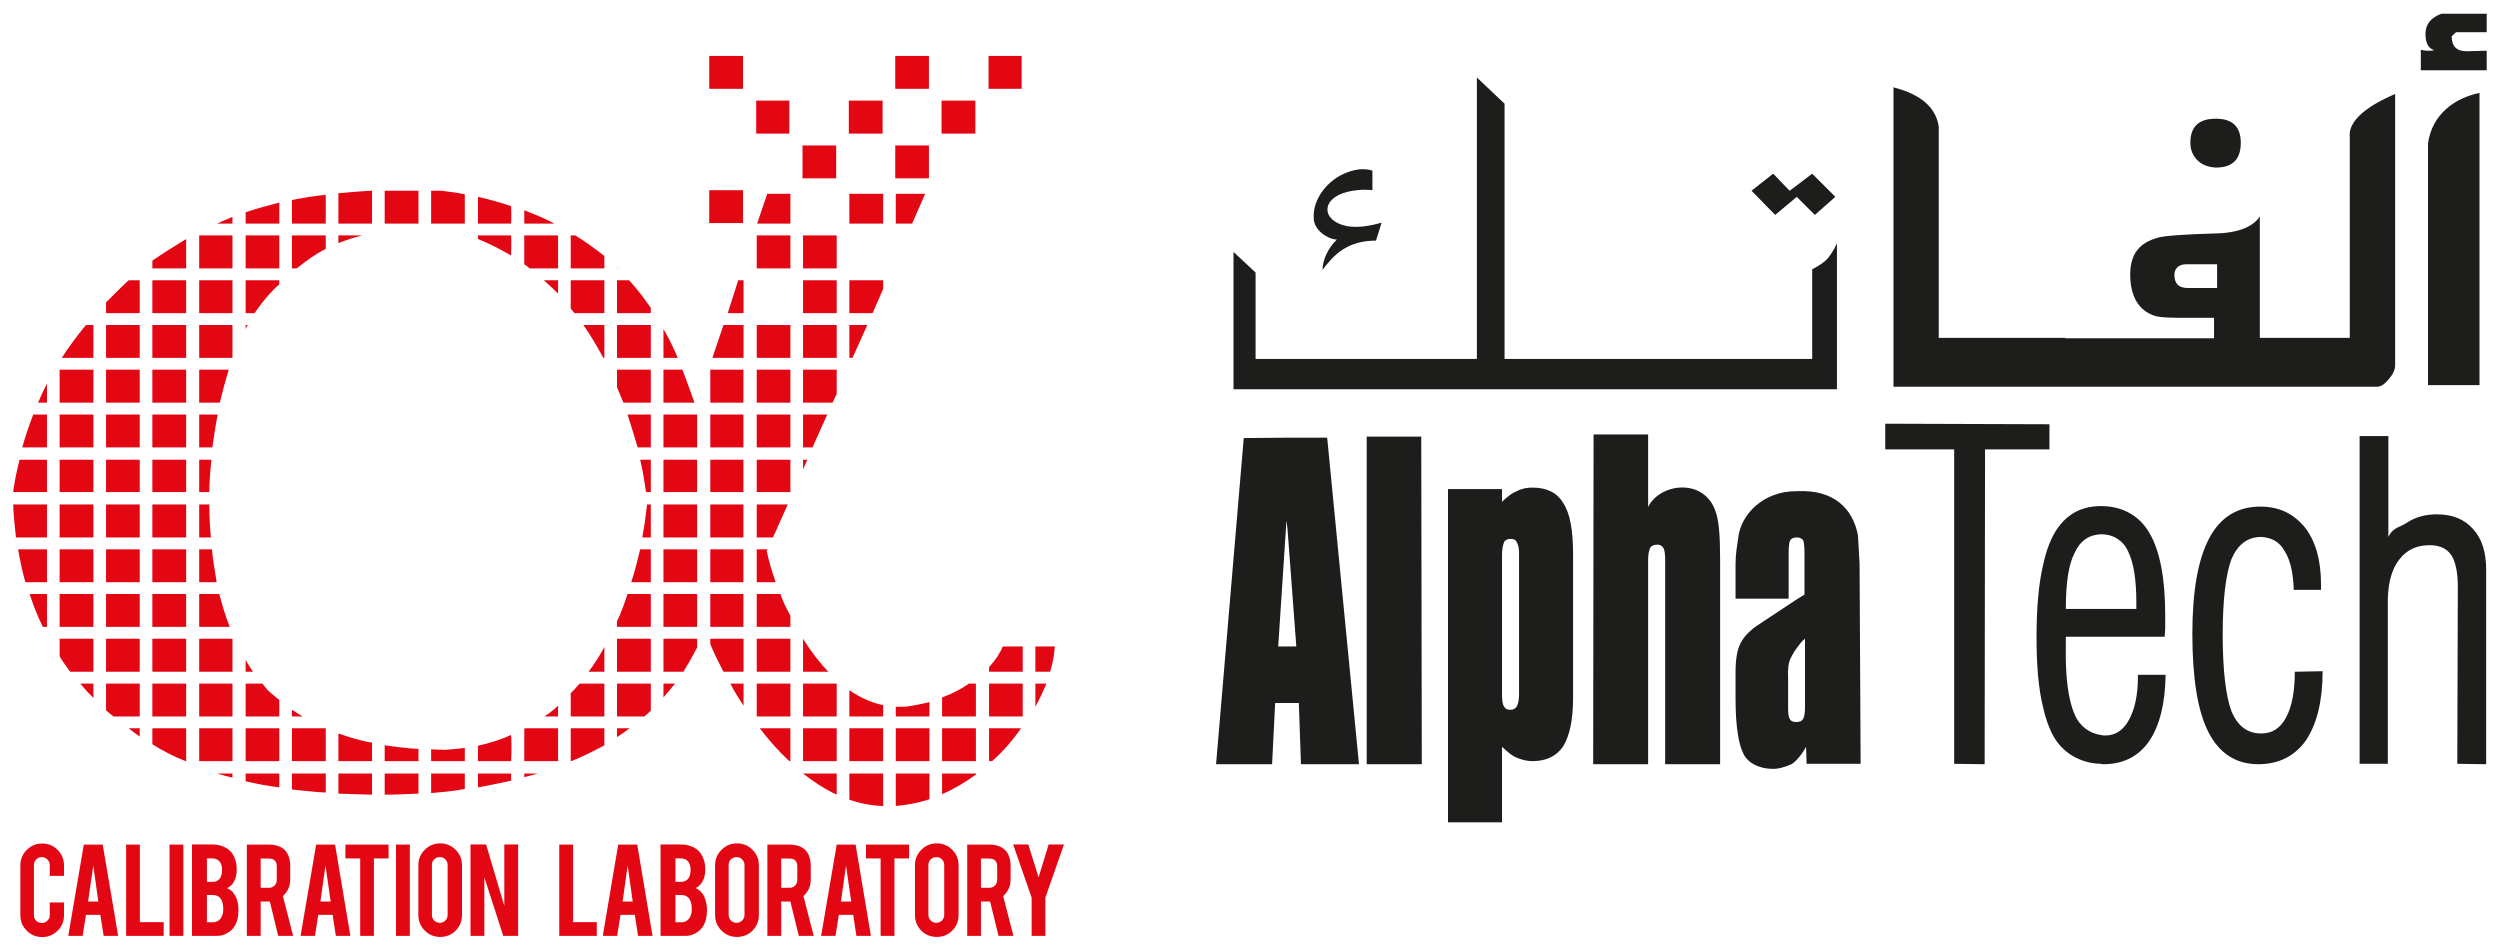
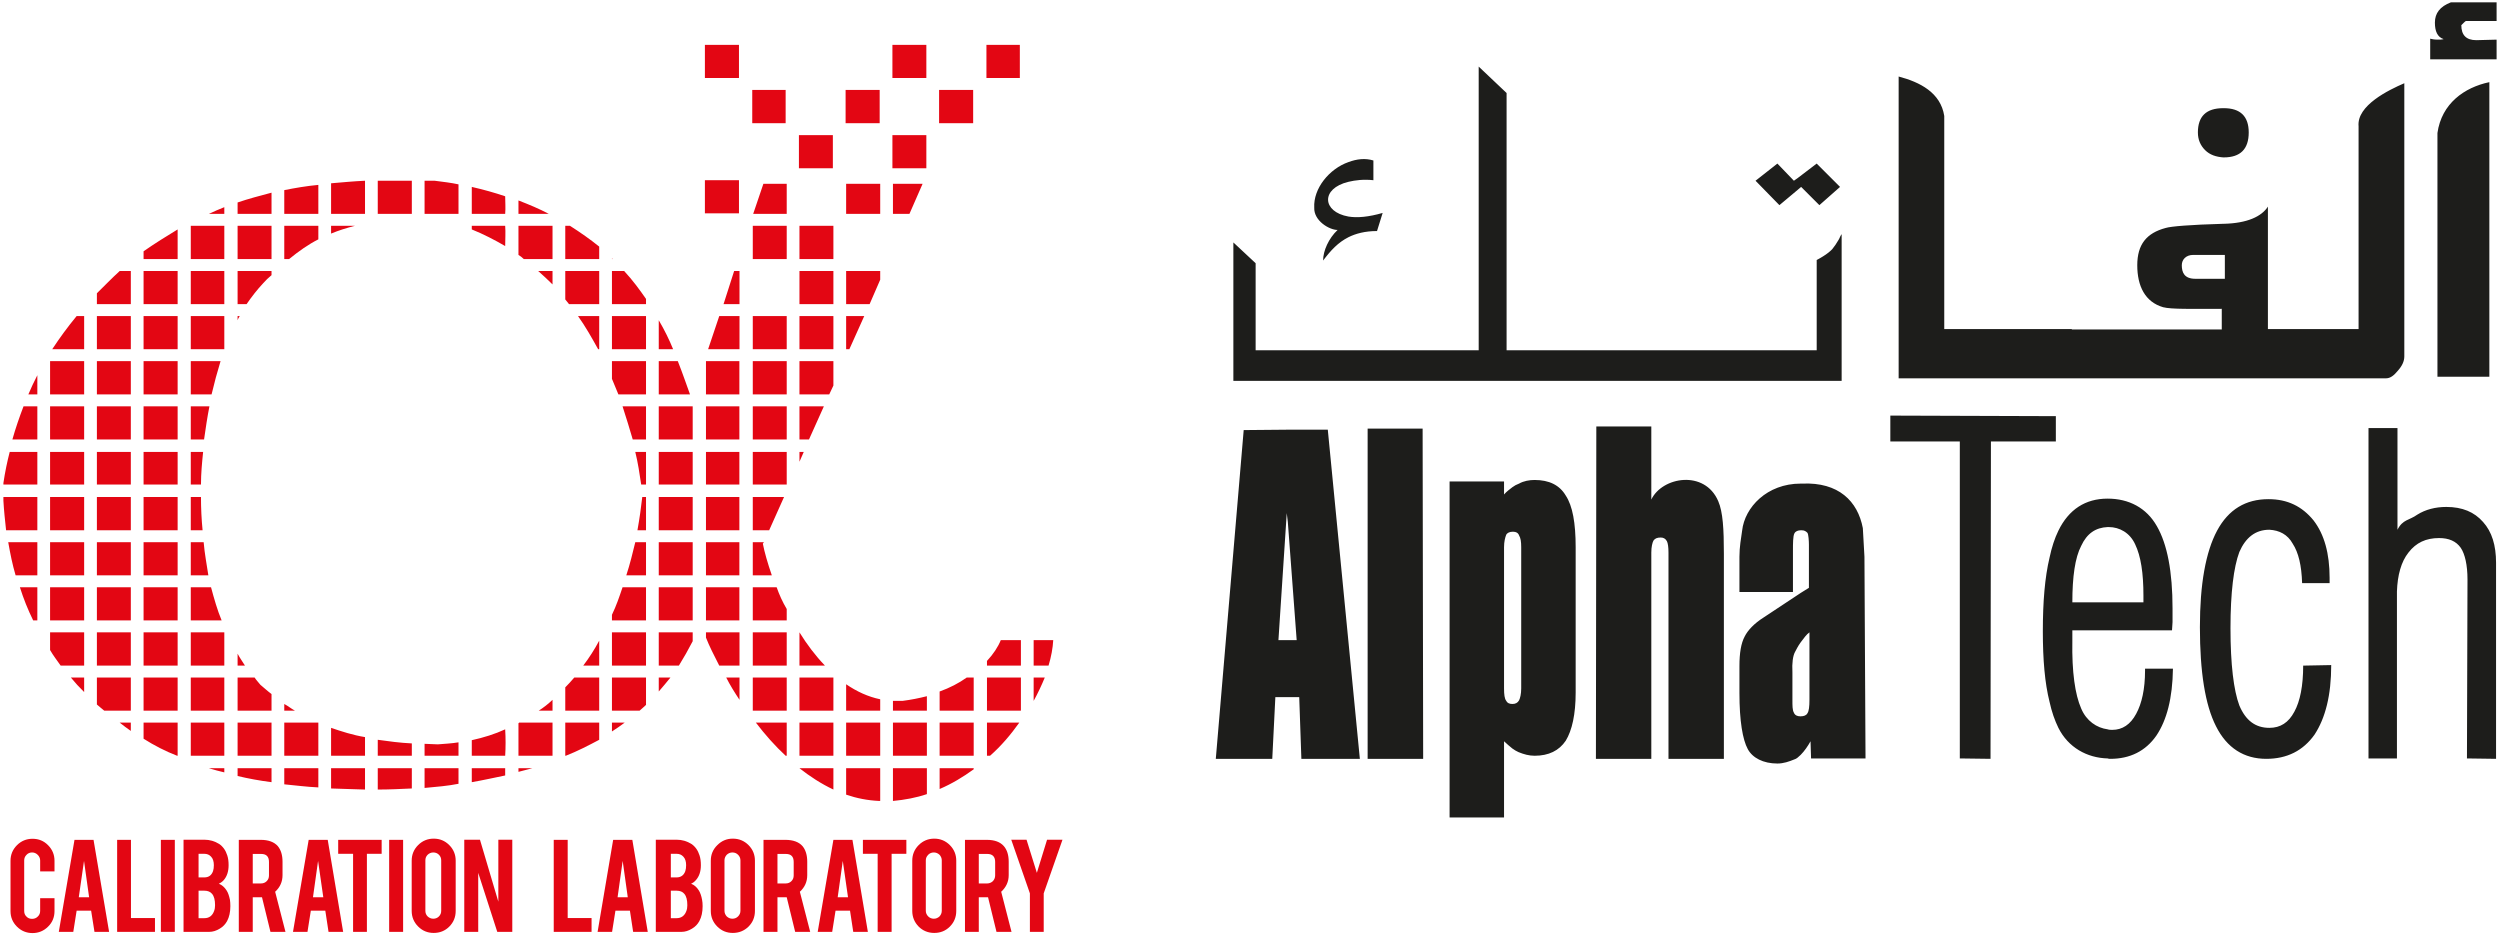
- <svg xmlns="http://www.w3.org/2000/svg" viewBox="158.24 30.42 187.88 71.39" width="752" height="286">
+ <svg xmlns="http://www.w3.org/2000/svg" width="1200" height="449" viewBox="159.065 31.245 186.230 69.740">
  <path d="M237.16 80.87L236.05 80.87L236.05 78.97L237.51 78.97C237.48 79.55 237.36 80.21 237.16 80.87M236.05 81.76L236.88 81.76C236.64 82.34 236.37 82.92 236.05 83.50L236.05 81.76M235.10 78.97L235.10 80.87L232.57 80.87L232.57 80.52C233.04 80.02 233.40 79.47 233.60 78.97L235.10 78.97M232.57 81.76H235.10V84.23H232.57ZM232.57 85.12L234.98 85.12C234.35 86.01 233.63 86.86 232.80 87.59L232.57 87.59L232.57 85.12M231.06 81.76L231.58 81.76L231.58 84.23L229.04 84.23L229.04 82.80C229.79 82.53 230.47 82.18 231.06 81.76M229.04 85.12H231.58V87.59H229.04ZM229.04 88.52L231.58 88.52L231.58 88.60C230.78 89.18 229.95 89.68 229.04 90.07L229.04 88.52M226.79 47.19L225.56 47.19L225.56 44.95L227.77 44.95L226.79 47.19M228.09 83.15L228.09 84.23L225.56 84.23L225.56 83.50L226.27 83.50C226.90 83.42 227.50 83.30 228.09 83.15M225.56 85.12H228.09V87.59H225.56ZM225.56 88.52L228.09 88.52L228.09 90.45C227.30 90.72 226.43 90.88 225.56 90.96L225.56 88.52M222.07 44.95H224.61V47.19H222.07ZM222.07 51.45L224.61 51.45L224.61 52.10L223.82 53.92L222.07 53.92L222.07 51.45M222.07 54.81L223.42 54.81L222.31 57.28L222.07 57.28L222.07 54.81M224.61 83.38L224.61 84.23L222.07 84.23L222.07 82.26C222.86 82.80 223.70 83.19 224.61 83.38M222.07 85.12H224.61V87.59H222.07ZM222.07 88.52L224.61 88.52L224.61 90.96L224.53 90.96C223.66 90.92 222.86 90.76 222.07 90.49L222.07 88.52M218.59 48.08H221.12V50.56H218.59ZM218.59 51.45H221.12V53.92H218.59ZM218.59 54.81H221.12V57.28H218.59ZM218.59 58.17L221.12 58.17L221.12 59.99L220.81 60.65L218.59 60.65L218.59 58.17M218.59 61.54L220.41 61.54L219.30 64.01L218.59 64.01L218.59 61.54M218.59 64.94L218.91 64.94L218.59 65.67L218.59 64.94M218.59 78.39L218.59 78.39C219.14 79.28 219.78 80.13 220.49 80.87L218.59 80.87L218.59 78.39M218.59 81.76H221.12V84.23H218.59ZM218.59 85.12H221.12V87.59H218.59ZM218.59 88.52L221.12 88.52L221.12 90.11C220.21 89.68 219.38 89.14 218.59 88.52M217.64 44.95L217.64 47.19L215.14 47.19L215.90 44.95L217.64 44.95M215.11 48.08H217.64V50.56H215.11ZM215.11 54.81H217.64V57.28H215.11ZM215.11 58.17H217.64V60.65H215.11ZM215.11 61.54H217.64V64.01H215.11ZM215.11 64.94H217.64V67.37H215.11ZM215.11 68.30L217.44 68.30L216.33 70.78L215.11 70.78L215.11 68.30M215.11 71.67L215.94 71.67L215.86 71.78C215.98 72.40 216.21 73.21 216.53 74.14L215.11 74.14L215.11 71.67M215.11 75.03L216.89 75.03C217.08 75.57 217.32 76.11 217.64 76.65L217.64 77.50L215.11 77.50L215.11 75.03M215.11 78.39H217.64V80.87H215.11ZM215.11 81.76H217.64V84.23H215.11ZM215.34 85.12L217.64 85.12L217.64 87.59L217.56 87.59C216.77 86.86 216.02 86.01 215.34 85.12M213.72 51.45L214.12 51.45L214.12 53.92L212.93 53.92L213.72 51.45M212.61 54.81L214.12 54.81L214.12 57.28L211.78 57.28L212.61 54.81M211.62 58.17H214.11V60.65H211.62ZM211.62 61.54H214.11V64.01H211.62ZM211.62 64.94H214.11V67.37H211.62ZM211.62 68.30H214.11V70.78H211.62ZM211.62 71.67H214.11V74.14H211.62ZM211.62 75.03H214.11V77.50H211.62ZM211.62 78.39L214.12 78.39L214.12 80.87L212.61 80.87C212.21 80.09 211.86 79.40 211.62 78.78L211.62 78.39M213.13 81.76L214.12 81.76L214.12 83.42C213.76 82.88 213.40 82.30 213.13 81.76M208.10 81.76L208.97 81.76C208.69 82.10 208.41 82.45 208.10 82.80L208.10 81.76M208.10 78.39L210.63 78.39L210.63 79.05C210.31 79.67 209.96 80.29 209.60 80.87L208.10 80.87L208.10 78.39M208.10 75.03H210.63V77.50H208.10ZM208.10 71.67H210.63V74.14H208.10ZM208.10 68.30H210.63V70.78H208.10ZM208.10 64.94H210.63V67.37H208.10ZM208.10 61.54H210.63V64.01H208.10ZM208.10 58.17L209.52 58.17C209.92 59.18 210.20 60.03 210.43 60.65L208.10 60.65L208.10 58.17M209.17 57.28L208.10 57.28L208.10 55.12C208.53 55.85 208.89 56.59 209.17 57.28M204.61 85.12L205.56 85.12C205.25 85.35 204.93 85.58 204.61 85.78L204.61 85.12M204.61 81.76L207.15 81.76L207.15 83.80C206.99 83.96 206.83 84.08 206.67 84.23L204.61 84.23L204.61 81.76M204.61 78.39H207.15V80.87H204.61ZM205.40 75.03L207.15 75.03L207.15 77.50L204.61 77.50L204.61 77.08C204.93 76.42 205.17 75.72 205.40 75.03M206.35 71.67L207.15 71.67L207.15 74.14L205.68 74.14C205.96 73.29 206.16 72.44 206.35 71.67M206.87 68.30L207.15 68.30L207.15 70.78L206.51 70.78C206.67 69.89 206.79 69.04 206.87 68.30M206.35 64.94L207.15 64.94L207.15 67.37L206.79 67.37C206.67 66.56 206.55 65.75 206.35 64.94M205.40 61.54L207.15 61.54L207.15 64.01L206.16 64.01C205.92 63.20 205.68 62.39 205.40 61.54M204.61 58.17L207.15 58.17L207.15 60.65L205.09 60.65C204.93 60.26 204.77 59.87 204.61 59.49L204.61 58.17M204.61 54.81H207.15V57.28H204.61ZM204.61 51.45L205.52 51.45C206.16 52.14 206.67 52.84 207.15 53.53L207.15 53.92L204.61 53.92L204.61 51.45M204.65 50.56L204.61 50.56L204.61 50.52C204.65 50.52 204.65 50.52 204.65 50.56M201.13 85.12L203.66 85.12L203.66 86.40C202.87 86.82 202.04 87.25 201.17 87.59L201.13 87.59L201.13 85.12M201.80 81.76L203.66 81.76L203.66 84.23L201.13 84.23L201.13 82.49C201.37 82.26 201.56 82.03 201.80 81.76M203.66 79.01L203.66 80.87L202.47 80.87C202.91 80.29 203.31 79.67 203.66 79.01M202.08 54.81L203.66 54.81L203.66 57.28L203.58 57.28C203.11 56.43 202.63 55.58 202.08 54.81M201.13 51.45L203.66 51.45L203.66 53.92L201.41 53.92C201.33 53.80 201.21 53.69 201.13 53.57L201.13 51.45M201.13 48.08L201.48 48.08C202.28 48.59 202.99 49.09 203.66 49.63L203.66 50.56L201.13 50.56L201.13 48.08M197.64 88.52L198.67 88.52C198.32 88.60 198.00 88.71 197.64 88.79L197.64 88.52M197.68 85.12L200.18 85.12L200.18 87.59L197.64 87.59L197.64 85.16C197.64 85.16 197.68 85.16 197.68 85.12M200.18 83.42L200.18 84.23L199.15 84.23C199.51 84.00 199.86 83.73 200.18 83.42M199.11 51.45L200.18 51.45L200.18 52.45C199.82 52.10 199.47 51.76 199.11 51.45M197.64 48.08L200.18 48.08L200.18 50.56L198.04 50.56C197.92 50.44 197.76 50.32 197.64 50.25L197.64 48.08M199.90 47.19L197.64 47.19L197.64 46.19C198.44 46.50 199.19 46.81 199.90 47.19M194.16 88.52L196.65 88.52L196.65 89.06C195.86 89.22 195.03 89.41 194.16 89.56L194.16 88.52M196.65 85.62C196.69 86.28 196.69 86.94 196.65 87.59L194.16 87.59L194.16 86.43C195.03 86.24 195.90 85.97 196.65 85.62M194.16 48.08L196.65 48.08C196.69 48.59 196.65 49.09 196.65 49.59C195.86 49.13 195.03 48.70 194.16 48.35L194.16 48.08M196.65 45.88C196.65 46.30 196.69 46.73 196.65 47.19L194.16 47.19L194.16 45.18C195.03 45.38 195.86 45.61 196.65 45.88M190.64 88.52L193.17 88.52L193.17 89.68C192.38 89.84 191.51 89.91 190.64 89.99L190.64 88.52M193.17 86.59L193.17 87.59L190.64 87.59L190.64 86.70C190.95 86.70 191.27 86.74 191.63 86.74C192.14 86.70 192.70 86.67 193.17 86.59M190.64 44.72L191.39 44.72C192.02 44.80 192.62 44.87 193.17 44.99L193.17 47.19L190.64 47.19L190.64 44.72M187.15 88.52L189.69 88.52L189.69 90.03C188.81 90.07 187.98 90.11 187.15 90.11L187.15 88.52M189.69 86.67L189.69 87.59L187.15 87.59L187.15 86.40C187.94 86.51 188.81 86.63 189.69 86.67M187.15 44.72H189.69V47.19H187.15ZM183.67 88.52L186.20 88.52L186.20 90.11C185.33 90.07 184.50 90.07 183.67 90.03L183.67 88.52M186.20 86.20L186.20 87.59L183.67 87.59L183.67 85.51C184.46 85.78 185.29 86.05 186.20 86.20M183.67 48.08L185.45 48.08C184.82 48.24 184.22 48.43 183.67 48.66L183.67 48.08M186.20 44.72L186.20 47.19L183.67 47.19L183.67 44.91C184.50 44.84 185.33 44.76 186.20 44.72M180.18 88.52L182.72 88.52L182.72 89.95C181.85 89.91 181.02 89.80 180.18 89.72L180.18 88.52M180.18 85.12H182.72V87.59H180.18ZM180.98 84.23L180.18 84.23L180.18 83.73C180.46 83.88 180.70 84.08 180.98 84.23M180.18 48.08L182.72 48.08L182.72 49.09C181.97 49.47 181.25 49.98 180.54 50.56L180.18 50.56L180.18 48.08M182.72 45.03L182.72 47.19L180.18 47.19L180.18 45.42C180.98 45.26 181.85 45.11 182.72 45.03M176.70 88.52L179.23 88.52L179.23 89.56C178.36 89.45 177.49 89.29 176.70 89.10L176.70 88.52M176.70 85.12H179.23V87.59H176.70ZM176.70 81.76L177.97 81.76C178.09 81.95 178.24 82.10 178.40 82.30C178.68 82.53 178.92 82.76 179.23 82.99L179.23 84.23L176.70 84.23L176.70 81.76M177.25 80.87L176.70 80.87L176.70 79.98C176.86 80.29 177.06 80.56 177.25 80.87M176.70 54.81L176.86 54.81C176.78 54.93 176.74 55.00 176.70 55.12L176.70 54.81M176.70 51.45L179.23 51.45L179.23 51.76C179.00 51.95 178.80 52.14 178.60 52.37C178.16 52.84 177.77 53.34 177.37 53.92L176.70 53.92L176.70 51.45M176.70 48.08H179.23V50.56H176.70ZM179.23 45.61L179.23 47.19L176.70 47.19L176.70 46.34C177.49 46.07 178.36 45.84 179.23 45.61M174.56 88.52L175.71 88.52L175.71 88.83C175.35 88.75 174.96 88.64 174.56 88.52M173.21 85.12H175.71V87.59H173.21ZM173.21 81.76H175.71V84.23H173.21ZM173.21 78.39H175.71V80.87H173.21ZM173.21 75.03L174.72 75.03C174.96 75.92 175.19 76.73 175.51 77.50L173.21 77.50L173.21 75.03M173.21 71.67L174.17 71.67C174.24 72.52 174.40 73.33 174.52 74.14L173.21 74.14L173.21 71.67M173.21 68.30L173.97 68.30C173.97 69.15 174.01 69.96 174.09 70.78L173.21 70.78L173.21 68.30M173.21 64.94L174.13 64.94C174.05 65.71 173.97 66.56 173.97 67.37L173.21 67.37L173.21 64.94M173.21 61.54L174.60 61.54C174.44 62.35 174.32 63.16 174.20 64.01L173.21 64.01L173.21 61.54M173.21 58.17L175.43 58.17C175.19 58.95 174.96 59.80 174.76 60.65L173.21 60.65L173.21 58.17M173.21 54.81H175.71V57.28H173.21ZM173.21 51.45H175.71V53.92H173.21ZM173.21 48.08H175.71V50.56H173.21ZM175.71 46.69L175.71 47.19L174.56 47.19C174.96 47.00 175.31 46.85 175.71 46.69M169.69 85.12L172.23 85.12L172.23 87.59L172.19 87.59C171.31 87.25 170.48 86.82 169.69 86.32L169.69 85.12M169.69 81.76H172.23V84.23H169.69ZM169.69 78.39H172.23V80.87H169.69ZM169.69 75.03H172.23V77.50H169.69ZM169.69 71.67H172.23V74.14H169.69ZM169.69 68.30H172.23V70.78H169.69ZM169.69 64.94H172.23V67.37H169.69ZM169.69 61.54H172.23V64.01H169.69ZM169.69 58.17H172.23V60.65H169.69ZM169.69 54.81H172.23V57.28H169.69ZM169.69 51.45H172.23V53.92H169.69ZM172.23 48.35L172.23 50.56L169.69 50.56L169.69 49.98C170.52 49.40 171.39 48.86 172.23 48.35M167.91 85.12L168.74 85.12L168.74 85.74C168.46 85.54 168.19 85.35 167.91 85.12M166.21 81.76L168.74 81.76L168.74 84.23L166.76 84.23C166.56 84.08 166.40 83.92 166.21 83.77L166.21 81.76M166.21 78.39H168.74V80.87H166.21ZM166.21 75.03H168.74V77.50H166.21ZM166.21 71.67H168.74V74.14H166.21ZM166.21 68.30H168.74V70.78H166.21ZM166.21 64.94H168.74V67.37H166.21ZM166.21 61.54H168.74V64.01H166.21ZM166.21 58.17H168.74V60.65H166.21ZM166.21 54.81H168.74V57.28H166.21ZM167.91 51.45L168.74 51.45L168.74 53.92L166.21 53.92L166.21 53.11C166.76 52.57 167.32 51.99 167.91 51.45M164.27 81.76L165.26 81.76L165.26 82.84C164.90 82.49 164.58 82.14 164.27 81.76M162.72 78.39L165.26 78.39L165.26 80.87L163.51 80.87C163.24 80.48 162.96 80.13 162.72 79.71L162.72 78.39M162.72 75.03H165.26V77.50H162.72ZM162.72 71.67H165.26V74.14H162.72ZM162.72 68.30H165.26V70.78H162.72ZM162.72 64.94H165.26V67.37H162.72ZM162.72 61.54H165.26V64.01H162.72ZM162.72 58.17H165.26V60.65H162.72ZM164.70 54.81L165.26 54.81L165.26 57.28L162.88 57.28C163.44 56.43 164.03 55.62 164.70 54.81M160.47 75.03L161.77 75.03L161.77 77.50L161.46 77.50C161.06 76.69 160.74 75.88 160.47 75.03M159.60 71.67L161.77 71.67L161.77 74.14L160.15 74.14C159.91 73.33 159.75 72.52 159.60 71.67M159.24 68.30L161.77 68.30L161.77 70.78L159.44 70.78C159.36 70.04 159.28 69.31 159.24 68.57L159.24 68.30M159.71 64.94L161.77 64.94L161.77 67.37L159.24 67.37L159.24 67.26C159.36 66.45 159.52 65.67 159.71 64.94M160.74 61.54L161.77 61.54L161.77 64.01L159.91 64.01C160.15 63.16 160.43 62.35 160.74 61.54M161.77 59.22L161.77 60.65L161.10 60.65C161.30 60.18 161.53 59.68 161.77 59.22M232.53 34.59H235.02V37.06H232.53ZM229.00 37.95H231.54V40.43H229.00ZM225.52 34.59H228.05V37.06H225.52ZM225.52 41.32H228.05V43.79H225.52ZM222.03 37.95H224.57V40.43H222.03ZM218.55 41.32H221.08V43.79H218.55ZM215.07 37.95H217.56V40.43H215.07ZM211.54 34.59H214.08V37.06H211.54ZM211.54 44.68H214.08V47.15H211.54Z" fill="#E30613" fill-rule="evenodd" />
  <path d="M255.00 63.28L255.00 70.16L254.92 69.50L254.30 78.97L255.00 78.97L255.00 83.22L254.07 83.22L253.84 87.82L249.63 87.82L251.71 63.31L255.00 63.28M260.95 87.82L260.95 63.20L265.05 63.20L265.09 87.82L260.95 87.82M255.00 83.22L255.00 78.97L255.66 78.97L255.00 70.16L255.00 63.28L257.98 63.28L260.37 87.82L256.01 87.82L255.85 83.22L255.00 83.22M271.74 67.57L271.74 70.89C271.55 70.89 271.35 70.97 271.28 71.12C271.20 71.32 271.12 71.63 271.12 72.05L271.12 82.57C271.12 83.03 271.16 83.34 271.28 83.49C271.35 83.65 271.51 83.73 271.74 83.73L271.74 87.05C271.55 86.90 271.32 86.70 271.12 86.51L271.12 92.19L267.06 92.19L267.06 67.14L271.12 67.14L271.12 68.11C271.32 67.88 271.55 67.72 271.74 67.57M277.97 87.82L278.00 63.04L282.10 63.04L282.10 68.49C282.91 66.79 286.08 66.25 287.09 68.61C287.44 69.42 287.51 70.70 287.51 72.52L287.51 73.10L287.51 87.82L283.38 87.82L283.38 72.44C283.38 72.05 283.34 71.74 283.26 71.59C283.15 71.39 282.99 71.32 282.80 71.32C282.53 71.32 282.37 71.39 282.26 71.55C282.18 71.70 282.10 72.01 282.10 72.44L282.10 87.82L277.97 87.82M271.74 87.05L271.74 83.73C271.97 83.73 272.13 83.65 272.24 83.46C272.32 83.30 272.40 82.99 272.40 82.57L272.40 72.05C272.40 71.63 272.36 71.36 272.24 71.16C272.17 70.97 272.01 70.89 271.82 70.89L271.74 70.89L271.74 67.57C271.90 67.45 272.05 67.37 272.24 67.30C272.59 67.10 273.02 67.03 273.40 67.03C274.48 67.03 275.26 67.41 275.72 68.19C276.23 68.96 276.46 70.23 276.46 72.05L276.46 72.67L276.46 82.88C276.46 84.50 276.19 85.70 275.72 86.47C275.22 87.21 274.45 87.59 273.40 87.59C272.98 87.59 272.59 87.48 272.20 87.32C272.05 87.25 271.90 87.17 271.74 87.05M293.24 87.52C293.08 87.67 292.93 87.82 292.77 87.86C292.38 88.02 291.96 88.17 291.50 88.17C290.45 88.17 289.64 87.75 289.29 87.09C288.91 86.39 288.67 85.00 288.67 82.92L288.67 80.90C288.67 79.94 288.79 79.20 289.06 78.70C289.29 78.24 289.76 77.73 290.49 77.27L293.24 75.45L293.24 79.13C293.04 79.40 292.89 79.71 292.81 79.86C292.66 80.13 292.58 80.67 292.62 81.37L292.62 83.42C292.62 83.88 292.62 84.19 292.73 84.38C292.81 84.58 293.00 84.65 293.20 84.65L293.24 84.65L293.24 87.52M288.67 75.38L288.67 72.75C288.67 72.01 288.79 71.39 288.87 70.81C289.06 69.07 290.72 67.30 293.24 67.30L293.24 70.78C293.04 70.78 292.85 70.85 292.77 71.01C292.66 71.20 292.66 71.78 292.66 72.28L292.66 75.38L288.67 75.38M311.79 72.82C311.44 74.29 311.29 76.11 311.29 78.31C311.29 80.44 311.44 82.18 311.79 83.57L311.79 72.82M311.79 62.27L311.79 64.16L307.42 64.16L307.39 87.82L305.10 87.79L305.10 64.16L299.92 64.16L299.92 62.23L311.79 62.27M293.24 67.30L293.35 67.30C296.06 67.18 297.49 68.61 297.87 70.62L297.99 72.75L298.07 87.79L294.01 87.79L293.97 86.51C293.78 86.86 293.51 87.25 293.24 87.52L293.24 84.65C293.47 84.65 293.66 84.58 293.74 84.42C293.85 84.27 293.89 83.92 293.89 83.42L293.89 78.39C293.70 78.51 293.47 78.82 293.24 79.13L293.24 75.45L293.85 75.07L293.85 71.86C293.85 71.59 293.82 71.09 293.74 70.97C293.62 70.85 293.51 70.78 293.31 70.78L293.24 70.78L293.24 67.30M311.79 62.27H312.26V64.16H311.79ZM316.12 68.42L316.12 70.54C315.23 70.58 314.58 71.01 314.15 71.94C313.69 72.82 313.49 74.25 313.49 76.15L316.12 76.15L316.12 78.24L313.49 78.24L313.49 79.05C313.45 81.33 313.69 83.03 314.15 84.07C314.54 85.00 315.31 85.51 316.12 85.62L316.12 87.79C314.58 87.75 313.18 86.97 312.45 85.51C312.18 84.96 311.95 84.31 311.79 83.57L311.79 72.82C311.95 72.05 312.18 71.36 312.45 70.81C313.22 69.23 314.46 68.42 316.12 68.42M330.70 80.87L332.79 80.83C332.79 83.07 332.36 84.77 331.55 86.01C330.70 87.21 329.50 87.82 327.95 87.82C326.29 87.82 325.01 87.01 324.20 85.39C323.39 83.80 323.00 81.33 323.00 78.00C323.00 74.80 323.43 72.40 324.28 70.81C325.13 69.23 326.41 68.46 328.11 68.46C329.54 68.46 330.62 69.00 331.47 70.04C332.28 71.09 332.67 72.52 332.67 74.33L332.67 74.72L330.62 74.72C330.58 73.40 330.35 72.44 329.92 71.78C329.54 71.09 328.92 70.78 328.18 70.74C327.14 70.74 326.41 71.32 325.94 72.40C325.52 73.52 325.28 75.42 325.28 78.08C325.28 80.79 325.52 82.72 325.94 83.84C326.41 84.96 327.14 85.51 328.18 85.51C329.00 85.51 329.61 85.12 330.04 84.31C330.47 83.53 330.70 82.37 330.70 80.87M335.57 87.79L335.57 63.16L337.73 63.16L337.73 70.74C338.12 69.96 338.62 70.04 339.20 69.62C339.82 69.23 340.56 69.04 341.37 69.04C342.57 69.04 343.46 69.42 344.11 70.16C344.77 70.89 345.08 71.90 345.08 73.21L345.08 87.82L342.91 87.79L342.95 74.45C342.95 73.37 342.76 72.55 342.45 72.09C342.10 71.59 341.56 71.36 340.83 71.36C339.86 71.36 339.12 71.70 338.55 72.44C338.00 73.13 337.73 74.14 337.69 75.34L337.69 87.79L335.57 87.79M316.12 78.24L316.12 76.15L318.79 76.15L318.79 75.65C318.79 73.98 318.60 72.71 318.17 71.82C317.78 70.97 317.01 70.54 316.20 70.54L316.12 70.54L316.12 68.42C317.71 68.42 319.02 69.11 319.79 70.47C320.57 71.82 320.96 73.87 320.96 76.61L320.96 77.62C320.96 77.85 320.92 78.04 320.92 78.24L316.12 78.24M316.12 87.79L316.12 85.62C316.24 85.66 316.35 85.66 316.47 85.66C317.21 85.66 317.82 85.27 318.25 84.46C318.67 83.69 318.91 82.61 318.91 81.25L318.91 81.10L320.99 81.10C320.96 83.30 320.53 84.93 319.76 86.08C318.95 87.25 317.78 87.82 316.32 87.82C316.24 87.82 316.20 87.82 316.12 87.79" fill="#1D1D1B" fill-rule="evenodd" />
  <path d="M259.52 57.36L252.60 57.36L252.60 50.87L250.94 49.32L250.94 59.64L259.52 59.64L259.52 57.36M259.52 43.33L259.52 44.80C257.44 45.30 257.55 47.04 259.52 47.39L259.52 48.93C258.75 49.32 258.21 49.90 257.63 50.67C257.63 49.94 258.05 49.01 258.71 48.39C258.09 48.39 256.93 47.70 256.97 46.73C256.89 45.30 258.09 43.83 259.52 43.33M259.52 44.80L259.52 43.33C260.14 43.10 260.76 43.02 261.38 43.21L261.38 44.68C260.64 44.60 260.03 44.68 259.52 44.80M259.52 48.93L259.52 47.39C260.18 47.50 261.03 47.42 262.07 47.12L261.65 48.47C260.76 48.47 260.06 48.66 259.52 48.93M293.00 57.36L271.31 57.36L271.31 38.18L269.23 36.21L269.23 57.36L259.52 57.36L259.52 59.64L293.00 59.64L293.00 57.36M293.00 44.53L293.00 45.41L291.65 46.54L289.87 44.72L291.50 43.44L292.73 44.72L293.00 44.53M293.00 45.41L293.00 44.53L294.43 43.44L296.17 45.18L294.63 46.54L293.27 45.18L293.00 45.41M293.00 59.64L293.00 57.36L294.43 57.36L294.43 50.63C294.63 50.52 294.78 50.44 294.90 50.36C295.21 50.17 295.44 49.98 295.59 49.82C295.75 49.63 295.90 49.40 296.06 49.13C296.14 49.01 296.17 48.86 296.29 48.70L296.29 59.64L293.00 59.64M324.74 47.93C322.27 48.00 320.84 48.12 320.45 48.24C319.02 48.62 318.33 49.47 318.33 51.02C318.33 52.57 318.91 53.76 320.26 54.15C320.88 54.31 322.38 54.27 324.63 54.27L324.63 55.81L313.45 55.81L313.45 55.78L303.94 55.78L303.94 39.89C303.67 38.15 302.13 37.37 300.54 36.95L300.54 59.45L324.74 59.45L324.74 52.03L322.66 52.03C321.84 52.03 321.65 51.56 321.65 51.02C321.65 50.60 321.96 50.25 322.50 50.25L324.74 50.25L324.74 47.93M324.74 42.98C324.20 42.94 323.74 42.79 323.39 42.44C323.04 42.09 322.85 41.66 322.85 41.12C322.85 39.92 323.47 39.31 324.74 39.31L324.74 42.98M345.12 35.67L340.17 35.67L340.17 34.13C340.28 34.16 340.48 34.20 340.71 34.20C340.90 34.20 341.06 34.20 341.17 34.16C340.71 34.01 340.52 33.58 340.52 32.93C340.52 32.23 340.90 31.73 341.71 31.42L345.12 31.42L345.12 32.81L342.84 32.81C342.80 32.81 342.68 32.93 342.49 33.12C342.49 33.85 342.84 34.24 343.61 34.24C344.11 34.24 344.61 34.20 345.12 34.20L345.12 35.67M344.58 59.33L340.71 59.33L340.71 41.16C341.02 38.96 342.72 37.76 344.58 37.37L344.58 59.33M324.74 59.45L336.88 59.45C337.19 59.45 337.46 59.25 337.77 58.87C338.08 58.52 338.24 58.17 338.24 57.82L338.24 37.45C337.08 37.95 334.68 39.11 334.83 40.66L334.83 55.78L328.07 55.78L328.07 46.65C327.60 47.39 326.52 47.89 324.78 47.93L324.74 47.93L324.74 50.25L324.86 50.25L324.86 52.03L324.74 52.03L324.74 59.45M326.64 41.12C326.64 42.36 326.02 42.98 324.78 42.98L324.74 42.98L324.74 39.31L324.78 39.31C326.02 39.31 326.64 39.92 326.64 41.12" fill="#1D1D1B" fill-rule="evenodd" />
  <path d="M161.41 100.81C160.96 100.81 160.57 100.65 160.25 100.33C159.93 100.01 159.77 99.63 159.77 99.17L159.77 95.42C159.77 94.97 159.93 94.58 160.25 94.26C160.57 93.94 160.96 93.78 161.41 93.78C161.87 93.78 162.26 93.94 162.57 94.26C162.89 94.58 163.05 94.97 163.05 95.42L163.05 96.21L161.98 96.21L161.98 95.40C161.98 95.24 161.92 95.10 161.80 94.98C161.68 94.86 161.54 94.80 161.38 94.80C161.21 94.80 161.07 94.86 160.96 94.98C160.84 95.10 160.79 95.24 160.79 95.40L160.79 99.16C160.79 99.33 160.84 99.47 160.96 99.58C161.07 99.70 161.21 99.75 161.38 99.75C161.54 99.75 161.68 99.70 161.80 99.58C161.92 99.47 161.98 99.33 161.98 99.16L161.98 98.21L163.05 98.21L163.05 99.17C163.05 99.63 162.89 100.02 162.57 100.33C162.25 100.65 161.86 100.81 161.41 100.81" fill="#E30613" />
  <path d="M165.25 95.43L164.86 98.14L165.63 98.14L165.25 95.43M164.70 99.14L164.45 100.72L163.37 100.72L164.54 93.86L165.96 93.86L167.12 100.72L166.03 100.72L165.78 99.14L164.70 99.14" fill="#E30613" />
  <path d="M170.54 100.72L167.72 100.72L167.72 93.86L168.75 93.86L168.75 99.69L170.54 99.69L170.54 100.72" fill="#E30613" />
  <path d="M170.98 93.86H172.02V100.72H170.98Z" fill="#E30613" />
  <path d="M173.79 99.70L174.22 99.70C174.58 99.70 174.82 99.52 174.95 99.16C175.00 99.03 175.02 98.89 175.02 98.73C175.02 98.35 174.95 98.07 174.80 97.89C174.67 97.73 174.48 97.65 174.22 97.65L173.79 97.65L173.79 99.70M173.79 96.66L174.22 96.66C174.55 96.66 174.76 96.50 174.87 96.19C174.91 96.07 174.93 95.92 174.93 95.75C174.93 95.47 174.86 95.25 174.72 95.11C174.59 94.97 174.43 94.90 174.22 94.90L173.79 94.90L173.79 96.66M172.67 100.72L172.67 93.85L174.22 93.85C174.63 93.85 175.00 93.96 175.33 94.17C175.61 94.36 175.81 94.64 175.93 95.02C176.00 95.23 176.03 95.47 176.03 95.75C176.03 96.21 175.91 96.58 175.67 96.86C175.56 96.98 175.44 97.07 175.30 97.13C175.53 97.22 175.73 97.39 175.89 97.65C176.00 97.82 176.07 98.05 176.13 98.33C176.15 98.47 176.16 98.63 176.16 98.81C176.16 99.24 176.08 99.61 175.92 99.91C175.79 100.15 175.61 100.34 175.37 100.48C175.11 100.64 174.85 100.72 174.59 100.72L172.67 100.72" fill="#E30613" />
  <path d="M179.04 95.51C179.04 95.11 178.85 94.91 178.45 94.91L177.83 94.91L177.83 97.11L178.45 97.11C178.62 97.11 178.76 97.05 178.87 96.94C178.99 96.82 179.04 96.68 179.04 96.51L179.04 95.51M178.43 93.86C179.00 93.86 179.43 94.02 179.70 94.33C179.93 94.61 180.05 95.00 180.05 95.49L180.05 96.49C180.05 96.98 179.87 97.39 179.50 97.73L180.27 100.72L179.15 100.72L178.52 98.14L178.43 98.14L177.83 98.14L177.83 100.72L176.79 100.72L176.79 93.86L178.43 93.86" fill="#E30613" />
  <path d="M182.70 95.43L182.32 98.14L183.09 98.14L182.70 95.43M182.16 99.14L181.91 100.72L180.83 100.72L182.00 93.86L183.42 93.86L184.57 100.72L183.48 100.72L183.24 99.14L182.16 99.14" fill="#E30613" />
  <path d="M185.31 94.90L184.20 94.90L184.20 93.86L187.44 93.86L187.44 94.90L186.34 94.90L186.34 100.72L185.31 100.72L185.31 94.90" fill="#E30613" />
  <path d="M188.00 93.86H189.04V100.72H188.00Z" fill="#E30613" />
  <path d="M191.88 95.39C191.88 95.23 191.83 95.09 191.71 94.97C191.60 94.86 191.46 94.80 191.29 94.80C191.13 94.80 190.99 94.86 190.87 94.97C190.75 95.09 190.70 95.23 190.70 95.39L190.70 99.15C190.70 99.31 190.75 99.45 190.87 99.57C190.99 99.68 191.13 99.74 191.29 99.74C191.46 99.74 191.60 99.68 191.71 99.57C191.83 99.45 191.88 99.31 191.88 99.15L191.88 95.39M191.32 93.77C191.78 93.77 192.16 93.93 192.48 94.25C192.80 94.57 192.96 94.96 192.96 95.41L192.96 99.16C192.96 99.62 192.80 100.01 192.48 100.33C192.16 100.65 191.77 100.80 191.32 100.80C190.86 100.80 190.48 100.64 190.16 100.32C189.84 100.00 189.68 99.61 189.68 99.16L189.68 95.41C189.68 94.96 189.84 94.57 190.16 94.25C190.48 93.93 190.87 93.77 191.32 93.77" fill="#E30613" />
  <path d="M194.77 93.85L196.14 98.47L196.14 93.85L197.18 93.85L197.18 100.72L196.06 100.72L194.64 96.32L194.64 100.72L193.60 100.72L193.60 93.85L194.77 93.85" fill="#E30613" />
  <path d="M203.09 100.72L200.27 100.72L200.27 93.86L201.31 93.86L201.31 99.69L203.09 99.69L203.09 100.72" fill="#E30613" />
  <path d="M205.41 95.43L205.03 98.14L205.79 98.14L205.41 95.43M204.87 99.14L204.62 100.72L203.54 100.72L204.70 93.86L206.13 93.86L207.28 100.72L206.19 100.72L205.95 99.14L204.87 99.14" fill="#E30613" />
  <path d="M209.00 99.70L209.43 99.70C209.78 99.70 210.03 99.52 210.16 99.16C210.21 99.03 210.23 98.89 210.23 98.73C210.23 98.35 210.16 98.07 210.01 97.89C209.88 97.73 209.69 97.65 209.43 97.65L209.00 97.65L209.00 99.70M209.00 96.66L209.43 96.66C209.75 96.66 209.97 96.50 210.08 96.19C210.12 96.07 210.14 95.92 210.14 95.75C210.14 95.47 210.07 95.25 209.93 95.11C209.80 94.97 209.64 94.90 209.43 94.90L209.00 94.90L209.00 96.66M207.88 100.72L207.88 93.85L209.43 93.85C209.84 93.85 210.21 93.96 210.54 94.17C210.82 94.36 211.02 94.64 211.14 95.02C211.21 95.23 211.24 95.47 211.24 95.75C211.24 96.21 211.12 96.58 210.87 96.86C210.77 96.98 210.65 97.07 210.51 97.13C210.74 97.22 210.94 97.39 211.10 97.65C211.20 97.82 211.28 98.05 211.33 98.33C211.36 98.47 211.37 98.63 211.37 98.81C211.37 99.24 211.29 99.61 211.13 99.91C211.00 100.15 210.82 100.34 210.58 100.48C210.32 100.64 210.06 100.72 209.80 100.72L207.88 100.72" fill="#E30613" />
  <path d="M214.19 95.39C214.19 95.23 214.13 95.09 214.01 94.97C213.90 94.86 213.76 94.80 213.59 94.80C213.43 94.80 213.29 94.86 213.17 94.97C213.06 95.09 213.00 95.23 213.00 95.39L213.00 99.15C213.00 99.31 213.06 99.45 213.17 99.57C213.29 99.68 213.43 99.74 213.59 99.74C213.76 99.74 213.90 99.68 214.01 99.57C214.13 99.45 214.19 99.31 214.19 99.15L214.19 95.39M213.62 93.77C214.08 93.77 214.47 93.93 214.79 94.25C215.11 94.57 215.27 94.96 215.27 95.41L215.27 99.16C215.27 99.62 215.11 100.01 214.79 100.33C214.46 100.65 214.07 100.80 213.62 100.80C213.16 100.80 212.78 100.64 212.46 100.32C212.14 100.00 211.98 99.61 211.98 99.16L211.98 95.41C211.98 94.96 212.14 94.57 212.47 94.25C212.79 93.93 213.17 93.77 213.62 93.77" fill="#E30613" />
  <path d="M218.16 95.51C218.16 95.11 217.97 94.91 217.57 94.91L216.95 94.91L216.95 97.11L217.57 97.11C217.74 97.11 217.88 97.05 217.99 96.94C218.11 96.82 218.16 96.68 218.16 96.51L218.16 95.51M217.54 93.86C218.12 93.86 218.55 94.02 218.82 94.33C219.05 94.61 219.17 95.00 219.17 95.49L219.17 96.49C219.17 96.98 218.99 97.39 218.62 97.73L219.39 100.72L218.27 100.72L217.64 98.14L217.54 98.14L216.95 98.14L216.95 100.72L215.91 100.72L215.91 93.86L217.54 93.86" fill="#E30613" />
  <path d="M221.82 95.43L221.44 98.14L222.21 98.14L221.82 95.43M221.28 99.14L221.03 100.72L219.95 100.72L221.12 93.86L222.54 93.86L223.69 100.72L222.60 100.72L222.36 99.14L221.28 99.14" fill="#E30613" />
  <path d="M224.42 94.90L223.32 94.90L223.32 93.86L226.56 93.86L226.56 94.90L225.46 94.90L225.46 100.72L224.42 100.72L224.42 94.90" fill="#E30613" />
  <path d="M229.20 95.39C229.20 95.23 229.14 95.09 229.03 94.97C228.91 94.86 228.77 94.80 228.61 94.80C228.44 94.80 228.30 94.86 228.19 94.97C228.07 95.09 228.01 95.23 228.01 95.39L228.01 99.15C228.01 99.31 228.07 99.45 228.19 99.57C228.30 99.68 228.44 99.74 228.61 99.74C228.77 99.74 228.91 99.68 229.03 99.57C229.14 99.45 229.20 99.31 229.20 99.15L229.20 95.39M228.64 93.77C229.09 93.77 229.48 93.93 229.80 94.25C230.12 94.57 230.28 94.96 230.28 95.41L230.28 99.16C230.28 99.62 230.12 100.01 229.80 100.33C229.48 100.65 229.09 100.80 228.64 100.80C228.18 100.80 227.79 100.64 227.47 100.32C227.16 100.00 227.00 99.61 227.00 99.16L227.00 95.41C227.00 94.96 227.16 94.57 227.48 94.25C227.80 93.93 228.19 93.77 228.64 93.77" fill="#E30613" />
  <path d="M233.18 95.51C233.18 95.11 232.98 94.91 232.59 94.91L231.96 94.91L231.96 97.11L232.59 97.11C232.75 97.11 232.89 97.05 233.01 96.94C233.12 96.82 233.18 96.68 233.18 96.51L233.18 95.51M232.56 93.86C233.14 93.86 233.56 94.02 233.83 94.33C234.07 94.61 234.19 95.00 234.19 95.49L234.19 96.49C234.19 96.98 234.00 97.39 233.63 97.73L234.40 100.72L233.28 100.72L232.65 98.14L232.56 98.14L231.96 98.14L231.96 100.72L230.93 100.72L230.93 93.86L232.56 93.86" fill="#E30613" />
  <path d="M235.77 97.85L234.38 93.85L235.52 93.85L236.29 96.32L237.05 93.85L238.20 93.85L236.80 97.85L236.80 100.72L235.77 100.72L235.77 97.85" fill="#E30613" />
</svg>
